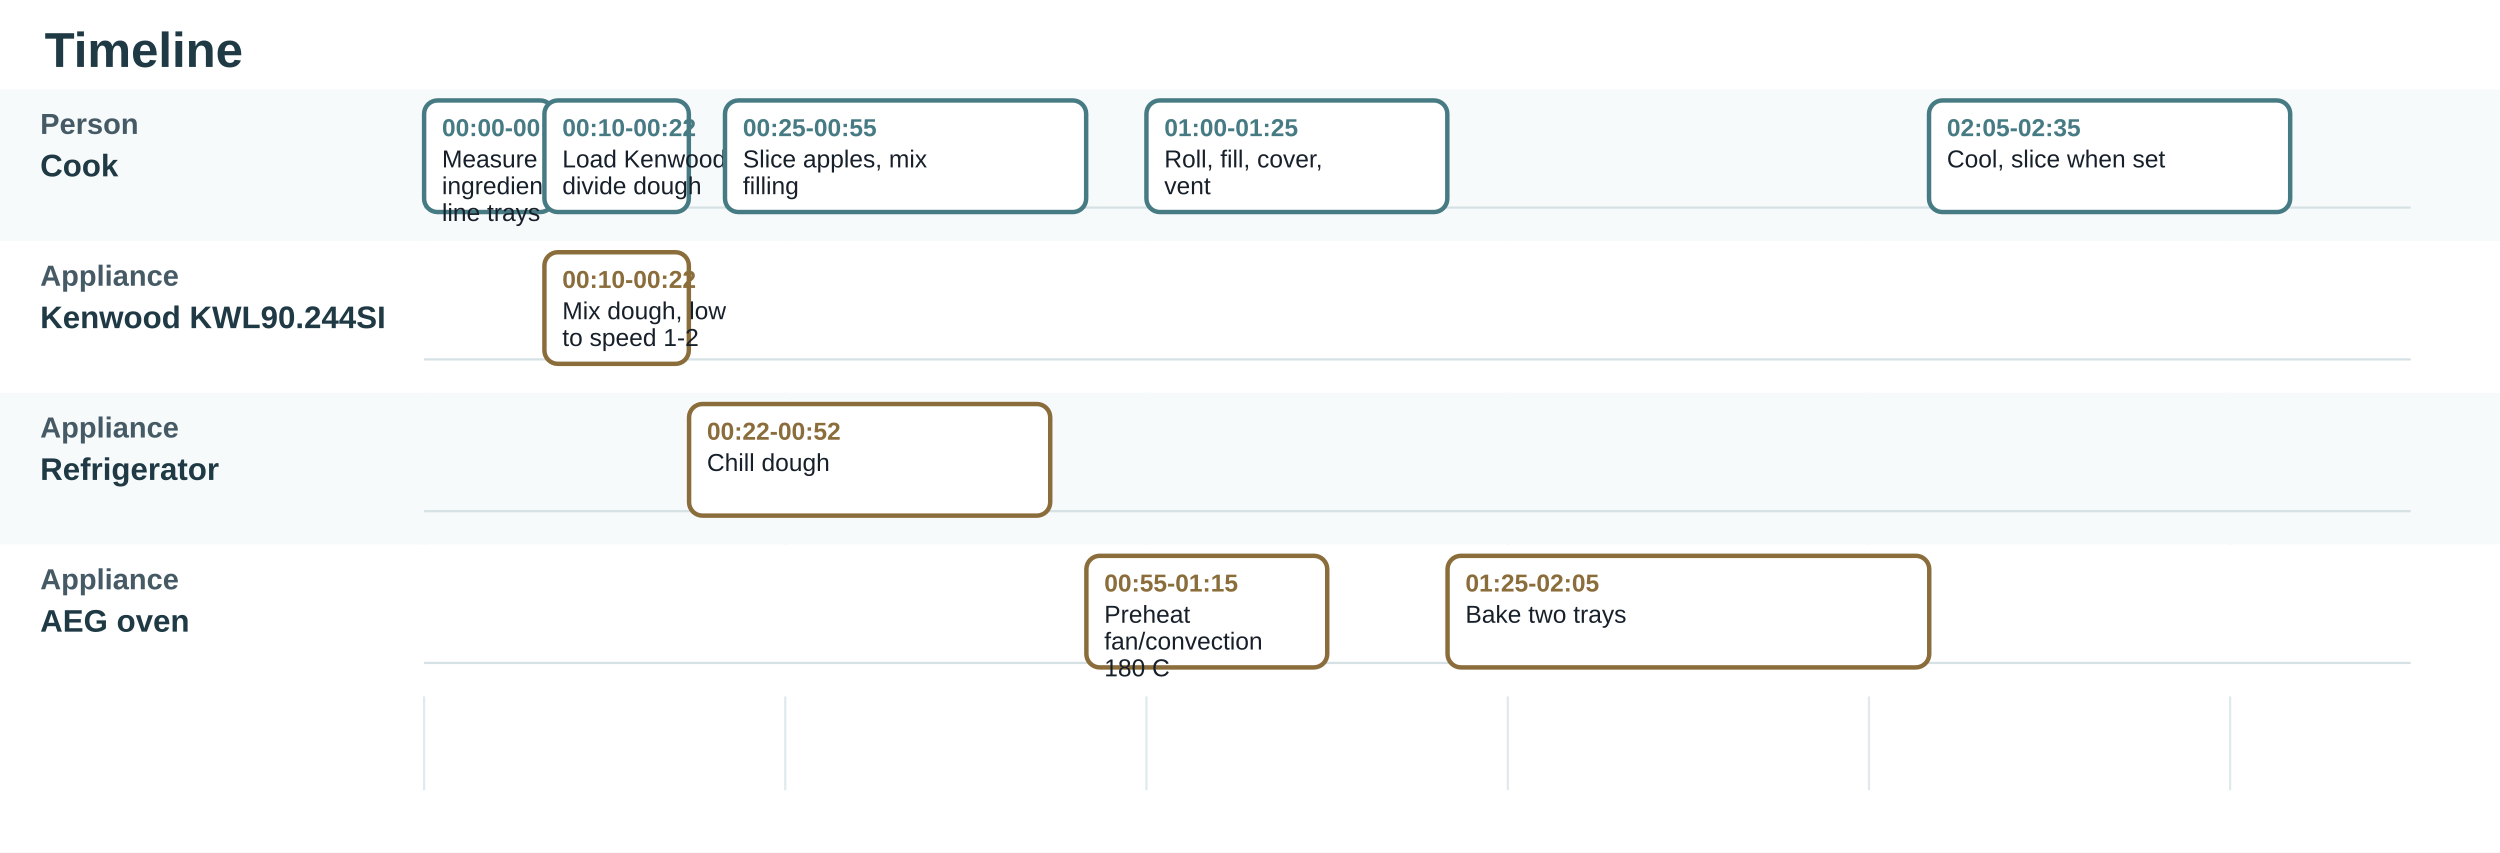
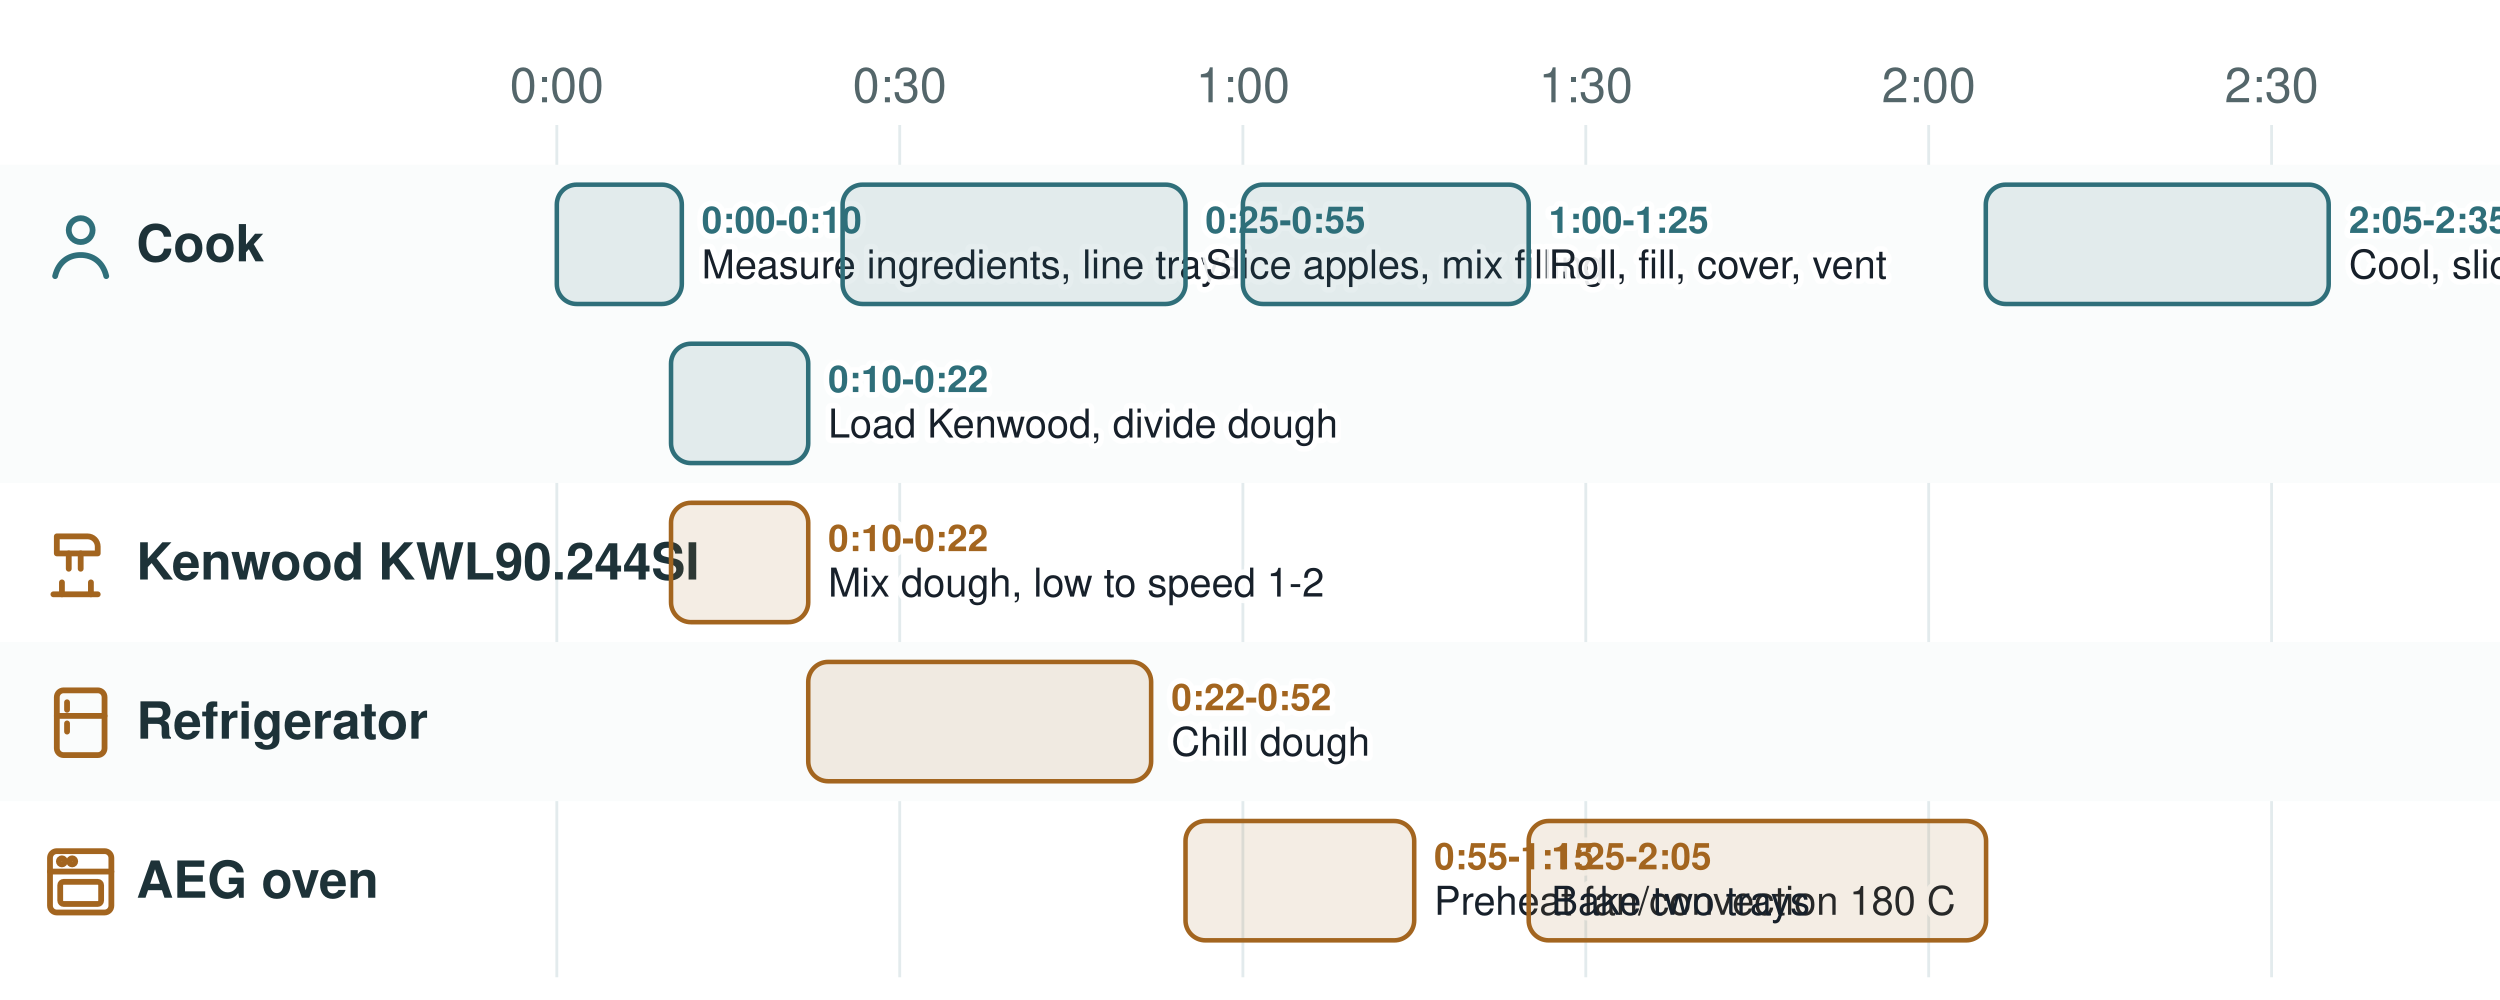
- <svg xmlns="http://www.w3.org/2000/svg" width="1120" height="382" viewBox="0 0 1120 382" role="img" aria-label="Recipe timeline">
-   <rect width="100%" height="100%" fill="#ffffff" />
-   <text x="20" y="30" font-family="Arial, sans-serif" font-size="22" font-weight="700" fill="#1f3a44">Timeline</text>
-   <line x1="190.0" y1="42" x2="190.0" y2="354" stroke="#dfeaec" stroke-width="1" />
-   <text x="190.0" y="55" font-family="Arial, sans-serif" font-size="13" text-anchor="middle" fill="#455a64">00:00</text>
-   <line x1="351.8" y1="42" x2="351.8" y2="354" stroke="#dfeaec" stroke-width="1" />
-   <text x="351.8" y="55" font-family="Arial, sans-serif" font-size="13" text-anchor="middle" fill="#455a64">00:30</text>
-   <line x1="513.6" y1="42" x2="513.6" y2="354" stroke="#dfeaec" stroke-width="1" />
-   <text x="513.6" y="55" font-family="Arial, sans-serif" font-size="13" text-anchor="middle" fill="#455a64">01:00</text>
-   <line x1="675.5" y1="42" x2="675.5" y2="354" stroke="#dfeaec" stroke-width="1" />
-   <text x="675.5" y="55" font-family="Arial, sans-serif" font-size="13" text-anchor="middle" fill="#455a64">01:30</text>
-   <line x1="837.3" y1="42" x2="837.3" y2="354" stroke="#dfeaec" stroke-width="1" />
-   <text x="837.3" y="55" font-family="Arial, sans-serif" font-size="13" text-anchor="middle" fill="#455a64">02:00</text>
-   <line x1="999.1" y1="42" x2="999.1" y2="354" stroke="#dfeaec" stroke-width="1" />
-   <text x="999.1" y="55" font-family="Arial, sans-serif" font-size="13" text-anchor="middle" fill="#455a64">02:30</text>
-   <rect x="0" y="40" width="1120" height="68" fill="#f7fafb" />
-   <text x="18" y="60" font-family="Arial, sans-serif" font-size="13" font-weight="700" fill="#455a64">Person</text>
-   <text x="18" y="79" font-family="Arial, sans-serif" font-size="14" font-weight="700" fill="#1f3a44">Cook</text>
-   <line x1="190" y1="93" x2="1080" y2="93" stroke="#d5e1e4" stroke-width="1" />
-   <rect x="0" y="108" width="1120" height="68" fill="#ffffff" />
-   <text x="18" y="128" font-family="Arial, sans-serif" font-size="13" font-weight="700" fill="#455a64">Appliance</text>
-   <text x="18" y="147" font-family="Arial, sans-serif" font-size="14" font-weight="700" fill="#1f3a44">Kenwood KWL90.244SI</text>
-   <line x1="190" y1="161" x2="1080" y2="161" stroke="#d5e1e4" stroke-width="1" />
-   <rect x="0" y="176" width="1120" height="68" fill="#f7fafb" />
-   <text x="18" y="196" font-family="Arial, sans-serif" font-size="13" font-weight="700" fill="#455a64">Appliance</text>
-   <text x="18" y="215" font-family="Arial, sans-serif" font-size="14" font-weight="700" fill="#1f3a44">Refrigerator</text>
-   <line x1="190" y1="229" x2="1080" y2="229" stroke="#d5e1e4" stroke-width="1" />
-   <rect x="0" y="244" width="1120" height="68" fill="#ffffff" />
-   <text x="18" y="264" font-family="Arial, sans-serif" font-size="13" font-weight="700" fill="#455a64">Appliance</text>
-   <text x="18" y="283" font-family="Arial, sans-serif" font-size="14" font-weight="700" fill="#1f3a44">AEG oven</text>
-   <line x1="190" y1="297" x2="1080" y2="297" stroke="#d5e1e4" stroke-width="1" />
-   <rect x="190.0" y="45" width="58.0" height="50" rx="6" fill="#ffffff" stroke="#477b84" stroke-width="2" />
-   <text x="198.0" y="61" font-family="Arial, sans-serif" font-size="11" font-weight="700" fill="#477b84">00:00-00:10</text>
-   <text x="198.0" y="75" font-family="Arial, sans-serif" font-size="11" fill="#17202a">Measure</text>
-   <text x="198.0" y="87" font-family="Arial, sans-serif" font-size="11" fill="#17202a">ingredients,</text>
-   <text x="198.0" y="99" font-family="Arial, sans-serif" font-size="11" fill="#17202a">line trays</text>
-   <rect x="243.9" y="45" width="64.7" height="50" rx="6" fill="#ffffff" stroke="#477b84" stroke-width="2" />
-   <text x="251.9" y="61" font-family="Arial, sans-serif" font-size="11" font-weight="700" fill="#477b84">00:10-00:22</text>
-   <text x="251.9" y="75" font-family="Arial, sans-serif" font-size="11" fill="#17202a">Load Kenwood,</text>
-   <text x="251.9" y="87" font-family="Arial, sans-serif" font-size="11" fill="#17202a">divide dough</text>
-   <rect x="243.9" y="113" width="64.7" height="50" rx="6" fill="#ffffff" stroke="#8a6d3b" stroke-width="2" />
-   <text x="251.9" y="129" font-family="Arial, sans-serif" font-size="11" font-weight="700" fill="#8a6d3b">00:10-00:22</text>
-   <text x="251.9" y="143" font-family="Arial, sans-serif" font-size="11" fill="#17202a">Mix dough, low</text>
-   <text x="251.9" y="155" font-family="Arial, sans-serif" font-size="11" fill="#17202a">to speed 1-2</text>
-   <rect x="308.7" y="181" width="161.8" height="50" rx="6" fill="#ffffff" stroke="#8a6d3b" stroke-width="2" />
-   <text x="316.7" y="197" font-family="Arial, sans-serif" font-size="11" font-weight="700" fill="#8a6d3b">00:22-00:52</text>
-   <text x="316.7" y="211" font-family="Arial, sans-serif" font-size="11" fill="#17202a">Chill dough</text>
-   <rect x="324.8" y="45" width="161.8" height="50" rx="6" fill="#ffffff" stroke="#477b84" stroke-width="2" />
-   <text x="332.8" y="61" font-family="Arial, sans-serif" font-size="11" font-weight="700" fill="#477b84">00:25-00:55</text>
-   <text x="332.8" y="75" font-family="Arial, sans-serif" font-size="11" fill="#17202a">Slice apples, mix</text>
-   <text x="332.8" y="87" font-family="Arial, sans-serif" font-size="11" fill="#17202a">filling</text>
-   <rect x="486.7" y="249" width="107.9" height="50" rx="6" fill="#ffffff" stroke="#8a6d3b" stroke-width="2" />
-   <text x="494.7" y="265" font-family="Arial, sans-serif" font-size="11" font-weight="700" fill="#8a6d3b">00:55-01:15</text>
-   <text x="494.7" y="279" font-family="Arial, sans-serif" font-size="11" fill="#17202a">Preheat</text>
-   <text x="494.7" y="291" font-family="Arial, sans-serif" font-size="11" fill="#17202a">fan/convection</text>
-   <text x="494.7" y="303" font-family="Arial, sans-serif" font-size="11" fill="#17202a">180 C</text>
-   <rect x="513.6" y="45" width="134.8" height="50" rx="6" fill="#ffffff" stroke="#477b84" stroke-width="2" />
-   <text x="521.6" y="61" font-family="Arial, sans-serif" font-size="11" font-weight="700" fill="#477b84">01:00-01:25</text>
-   <text x="521.6" y="75" font-family="Arial, sans-serif" font-size="11" fill="#17202a">Roll, fill, cover,</text>
-   <text x="521.6" y="87" font-family="Arial, sans-serif" font-size="11" fill="#17202a">vent</text>
-   <rect x="648.5" y="249" width="215.8" height="50" rx="6" fill="#ffffff" stroke="#8a6d3b" stroke-width="2" />
-   <text x="656.5" y="265" font-family="Arial, sans-serif" font-size="11" font-weight="700" fill="#8a6d3b">01:25-02:05</text>
-   <text x="656.5" y="279" font-family="Arial, sans-serif" font-size="11" fill="#17202a">Bake two trays</text>
-   <rect x="864.2" y="45" width="161.8" height="50" rx="6" fill="#ffffff" stroke="#477b84" stroke-width="2" />
-   <text x="872.2" y="61" font-family="Arial, sans-serif" font-size="11" font-weight="700" fill="#477b84">02:05-02:35</text>
-   <text x="872.2" y="75" font-family="Arial, sans-serif" font-size="11" fill="#17202a">Cool, slice when set</text>
+ <svg xmlns="http://www.w3.org/2000/svg" viewBox="0 0 880 352" width="880" height="352" font-family="Helvetica, Arial, sans-serif">
+   <rect width="880" height="352" fill="#ffffff" />
+   <line x1="196.0" y1="44" x2="196.0" y2="344" stroke="#e3ebed" stroke-width="1" />
+   <text x="196.0" y="36" font-size="17" text-anchor="middle" fill="#54666a">0:00</text>
+   <line x1="316.7" y1="44" x2="316.7" y2="344" stroke="#e3ebed" stroke-width="1" />
+   <text x="316.7" y="36" font-size="17" text-anchor="middle" fill="#54666a">0:30</text>
+   <line x1="437.5" y1="44" x2="437.5" y2="344" stroke="#e3ebed" stroke-width="1" />
+   <text x="437.5" y="36" font-size="17" text-anchor="middle" fill="#54666a">1:00</text>
+   <line x1="558.2" y1="44" x2="558.2" y2="344" stroke="#e3ebed" stroke-width="1" />
+   <text x="558.2" y="36" font-size="17" text-anchor="middle" fill="#54666a">1:30</text>
+   <line x1="678.9" y1="44" x2="678.9" y2="344" stroke="#e3ebed" stroke-width="1" />
+   <text x="678.9" y="36" font-size="17" text-anchor="middle" fill="#54666a">2:00</text>
+   <line x1="799.6" y1="44" x2="799.6" y2="344" stroke="#e3ebed" stroke-width="1" />
+   <text x="799.6" y="36" font-size="17" text-anchor="middle" fill="#54666a">2:30</text>
+   <rect x="0" y="58.0" width="880" height="112" fill="#fafcfc" />
+   <g transform="translate(14 72.0) scale(1.2)" fill="none" stroke="#2f6f7a" stroke-width="1.7" stroke-linecap="round" stroke-linejoin="round">
+     <circle cx="12" cy="7.5" r="3.5" />
+     <path d="M4.5 21c1-4.2 4-6.2 7.5-6.2S18.5 16.8 19.5 21" />
+   </g>
+   <text x="48" y="92.0" font-size="18" font-weight="700" fill="#1d3238">Cook</text>
+   <rect x="196.0" y="65.0" width="44.0" height="42" rx="7" fill="#2f6f7a" fill-opacity="0.12" stroke="#2f6f7a" stroke-width="1.6" />
+   <text x="247.0" y="82.0" font-size="13" font-weight="700" fill="#ffffff" stroke="#ffffff" stroke-width="4" stroke-linejoin="round" opacity="0.9">0:00-0:10</text>
+   <text x="247.0" y="82.0" font-size="13" font-weight="700" fill="#2f6f7a">0:00-0:10</text>
+   <text x="247.0" y="98.0" font-size="14" fill="#ffffff" stroke="#ffffff" stroke-width="4" stroke-linejoin="round" opacity="0.9">Measure ingredients, line trays</text>
+   <text x="247.0" y="98.0" font-size="14" fill="#17202a">Measure ingredients, line trays</text>
+   <rect x="296.6" y="65.0" width="120.7" height="42" rx="7" fill="#2f6f7a" fill-opacity="0.12" stroke="#2f6f7a" stroke-width="1.6" />
+   <text x="424.3" y="82.0" font-size="13" font-weight="700" fill="#ffffff" stroke="#ffffff" stroke-width="4" stroke-linejoin="round" opacity="0.9">0:25-0:55</text>
+   <text x="424.3" y="82.0" font-size="13" font-weight="700" fill="#2f6f7a">0:25-0:55</text>
+   <text x="424.3" y="98.0" font-size="14" fill="#ffffff" stroke="#ffffff" stroke-width="4" stroke-linejoin="round" opacity="0.9">Slice apples, mix filling</text>
+   <text x="424.3" y="98.0" font-size="14" fill="#17202a">Slice apples, mix filling</text>
+   <rect x="437.5" y="65.0" width="100.6" height="42" rx="7" fill="#2f6f7a" fill-opacity="0.12" stroke="#2f6f7a" stroke-width="1.6" />
+   <text x="545.1" y="82.0" font-size="13" font-weight="700" fill="#ffffff" stroke="#ffffff" stroke-width="4" stroke-linejoin="round" opacity="0.9">1:00-1:25</text>
+   <text x="545.1" y="82.0" font-size="13" font-weight="700" fill="#2f6f7a">1:00-1:25</text>
+   <text x="545.1" y="98.0" font-size="14" fill="#ffffff" stroke="#ffffff" stroke-width="4" stroke-linejoin="round" opacity="0.9">Roll, fill, cover, vent</text>
+   <text x="545.1" y="98.0" font-size="14" fill="#17202a">Roll, fill, cover, vent</text>
+   <rect x="699.0" y="65.0" width="120.7" height="42" rx="7" fill="#2f6f7a" fill-opacity="0.12" stroke="#2f6f7a" stroke-width="1.6" />
+   <text x="826.8" y="82.0" font-size="13" font-weight="700" fill="#ffffff" stroke="#ffffff" stroke-width="4" stroke-linejoin="round" opacity="0.9">2:05-2:35</text>
+   <text x="826.8" y="82.0" font-size="13" font-weight="700" fill="#2f6f7a">2:05-2:35</text>
+   <text x="826.8" y="98.0" font-size="14" fill="#ffffff" stroke="#ffffff" stroke-width="4" stroke-linejoin="round" opacity="0.9">Cool, slice…</text>
+   <text x="826.8" y="98.0" font-size="14" fill="#17202a">Cool, slice…</text>
+   <rect x="236.2" y="121.0" width="48.3" height="42" rx="7" fill="#2f6f7a" fill-opacity="0.12" stroke="#2f6f7a" stroke-width="1.6" />
+   <text x="291.5" y="138.0" font-size="13" font-weight="700" fill="#ffffff" stroke="#ffffff" stroke-width="4" stroke-linejoin="round" opacity="0.9">0:10-0:22</text>
+   <text x="291.5" y="138.0" font-size="13" font-weight="700" fill="#2f6f7a">0:10-0:22</text>
+   <text x="291.5" y="154.0" font-size="14" fill="#ffffff" stroke="#ffffff" stroke-width="4" stroke-linejoin="round" opacity="0.9">Load Kenwood, divide dough</text>
+   <text x="291.5" y="154.0" font-size="14" fill="#17202a">Load Kenwood, divide dough</text>
+   <g transform="translate(14 184.0) scale(1.2)" fill="none" stroke="#a3651f" stroke-width="1.7" stroke-linecap="round" stroke-linejoin="round">
+     <path d="M4 21h13" />
+     <path d="M6.5 21v-3.5" />
+     <path d="M15 21v-3.5" />
+     <path d="M5 4h9a3 3 0 0 1 3 3v2H5z" />
+     <path d="M8.5 9v4.5" />
+     <path d="M12 9v4.5" />
+   </g>
+   <text x="48" y="204.0" font-size="18" font-weight="700" fill="#1d3238">Kenwood KWL90.244SI</text>
+   <rect x="236.2" y="177.0" width="48.3" height="42" rx="7" fill="#a3651f" fill-opacity="0.12" stroke="#a3651f" stroke-width="1.6" />
+   <text x="291.5" y="194.0" font-size="13" font-weight="700" fill="#ffffff" stroke="#ffffff" stroke-width="4" stroke-linejoin="round" opacity="0.9">0:10-0:22</text>
+   <text x="291.5" y="194.0" font-size="13" font-weight="700" fill="#a3651f">0:10-0:22</text>
+   <text x="291.5" y="210.0" font-size="14" fill="#ffffff" stroke="#ffffff" stroke-width="4" stroke-linejoin="round" opacity="0.9">Mix dough, low to speed 1-2</text>
+   <text x="291.5" y="210.0" font-size="14" fill="#17202a">Mix dough, low to speed 1-2</text>
+   <rect x="0" y="226.0" width="880" height="56" fill="#fafcfc" />
+   <g transform="translate(14 240.0) scale(1.2)" fill="none" stroke="#a3651f" stroke-width="1.7" stroke-linecap="round" stroke-linejoin="round">
+     <rect x="5" y="2.5" width="14" height="19" rx="2" />
+     <path d="M5 10h14" />
+     <path d="M8 6v2.2" />
+     <path d="M8 12.2v2.4" />
+   </g>
+   <text x="48" y="260.0" font-size="18" font-weight="700" fill="#1d3238">Refrigerator</text>
+   <rect x="284.5" y="233.0" width="120.7" height="42" rx="7" fill="#a3651f" fill-opacity="0.12" stroke="#a3651f" stroke-width="1.6" />
+   <text x="412.3" y="250.0" font-size="13" font-weight="700" fill="#ffffff" stroke="#ffffff" stroke-width="4" stroke-linejoin="round" opacity="0.9">0:22-0:52</text>
+   <text x="412.3" y="250.0" font-size="13" font-weight="700" fill="#a3651f">0:22-0:52</text>
+   <text x="412.3" y="266.0" font-size="14" fill="#ffffff" stroke="#ffffff" stroke-width="4" stroke-linejoin="round" opacity="0.9">Chill dough</text>
+   <text x="412.3" y="266.0" font-size="14" fill="#17202a">Chill dough</text>
+   <g transform="translate(14 296.0) scale(1.2)" fill="none" stroke="#a3651f" stroke-width="1.7" stroke-linecap="round" stroke-linejoin="round">
+     <rect x="3" y="3" width="18" height="18" rx="2" />
+     <path d="M3 9h18" />
+     <circle cx="6.5" cy="6" r=".9" />
+     <circle cx="9.5" cy="6" r=".9" />
+     <rect x="6" y="12" width="12" height="6.5" rx="1" />
+   </g>
+   <text x="48" y="316.0" font-size="18" font-weight="700" fill="#1d3238">AEG oven</text>
+   <rect x="417.3" y="289.0" width="80.5" height="42" rx="7" fill="#a3651f" fill-opacity="0.12" stroke="#a3651f" stroke-width="1.6" />
+   <text x="504.8" y="306.0" font-size="13" font-weight="700" fill="#ffffff" stroke="#ffffff" stroke-width="4" stroke-linejoin="round" opacity="0.9">0:55-1:15</text>
+   <text x="504.8" y="306.0" font-size="13" font-weight="700" fill="#a3651f">0:55-1:15</text>
+   <text x="504.8" y="322.0" font-size="14" fill="#ffffff" stroke="#ffffff" stroke-width="4" stroke-linejoin="round" opacity="0.9">Preheat fan/convection 180 C</text>
+   <text x="504.8" y="322.0" font-size="14" fill="#17202a">Preheat fan/convection 180 C</text>
+   <rect x="538.1" y="289.0" width="161.0" height="42" rx="7" fill="#a3651f" fill-opacity="0.12" stroke="#a3651f" stroke-width="1.6" />
+   <text x="546.1" y="306.0" font-size="13" font-weight="700" fill="#a3651f">1:25-2:05</text>
+   <text x="546.1" y="322.0" font-size="14" fill="#17202a">Bake two trays</text>
</svg>
